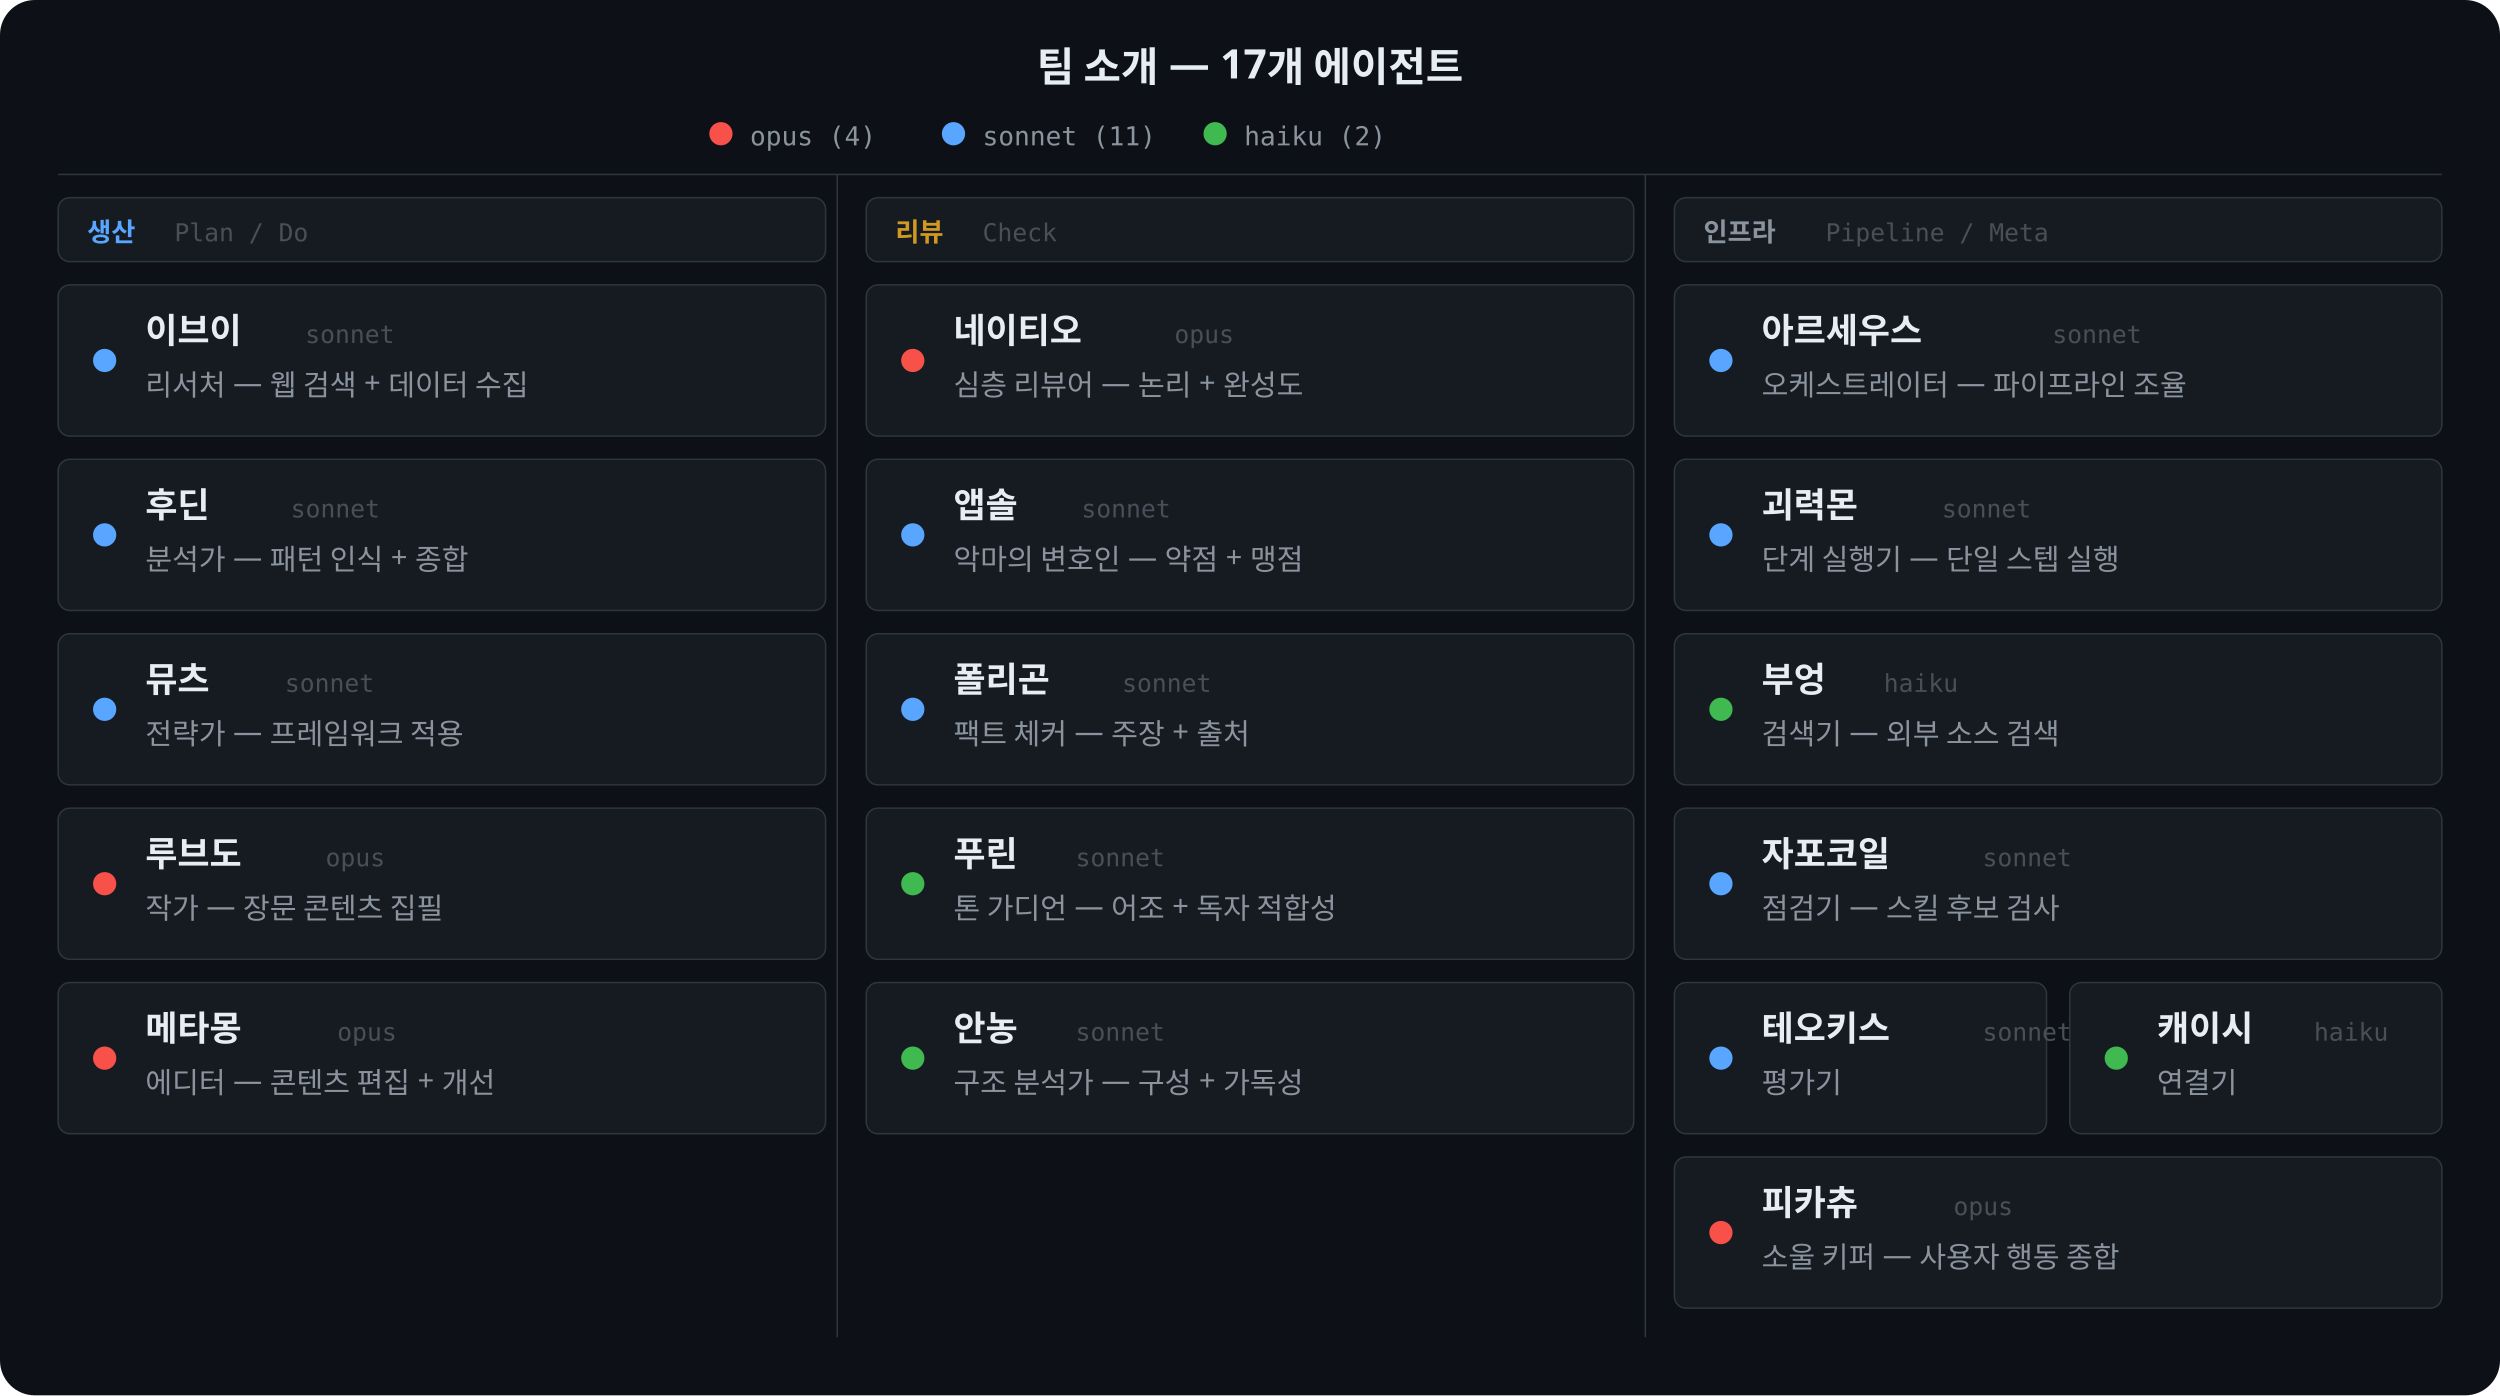
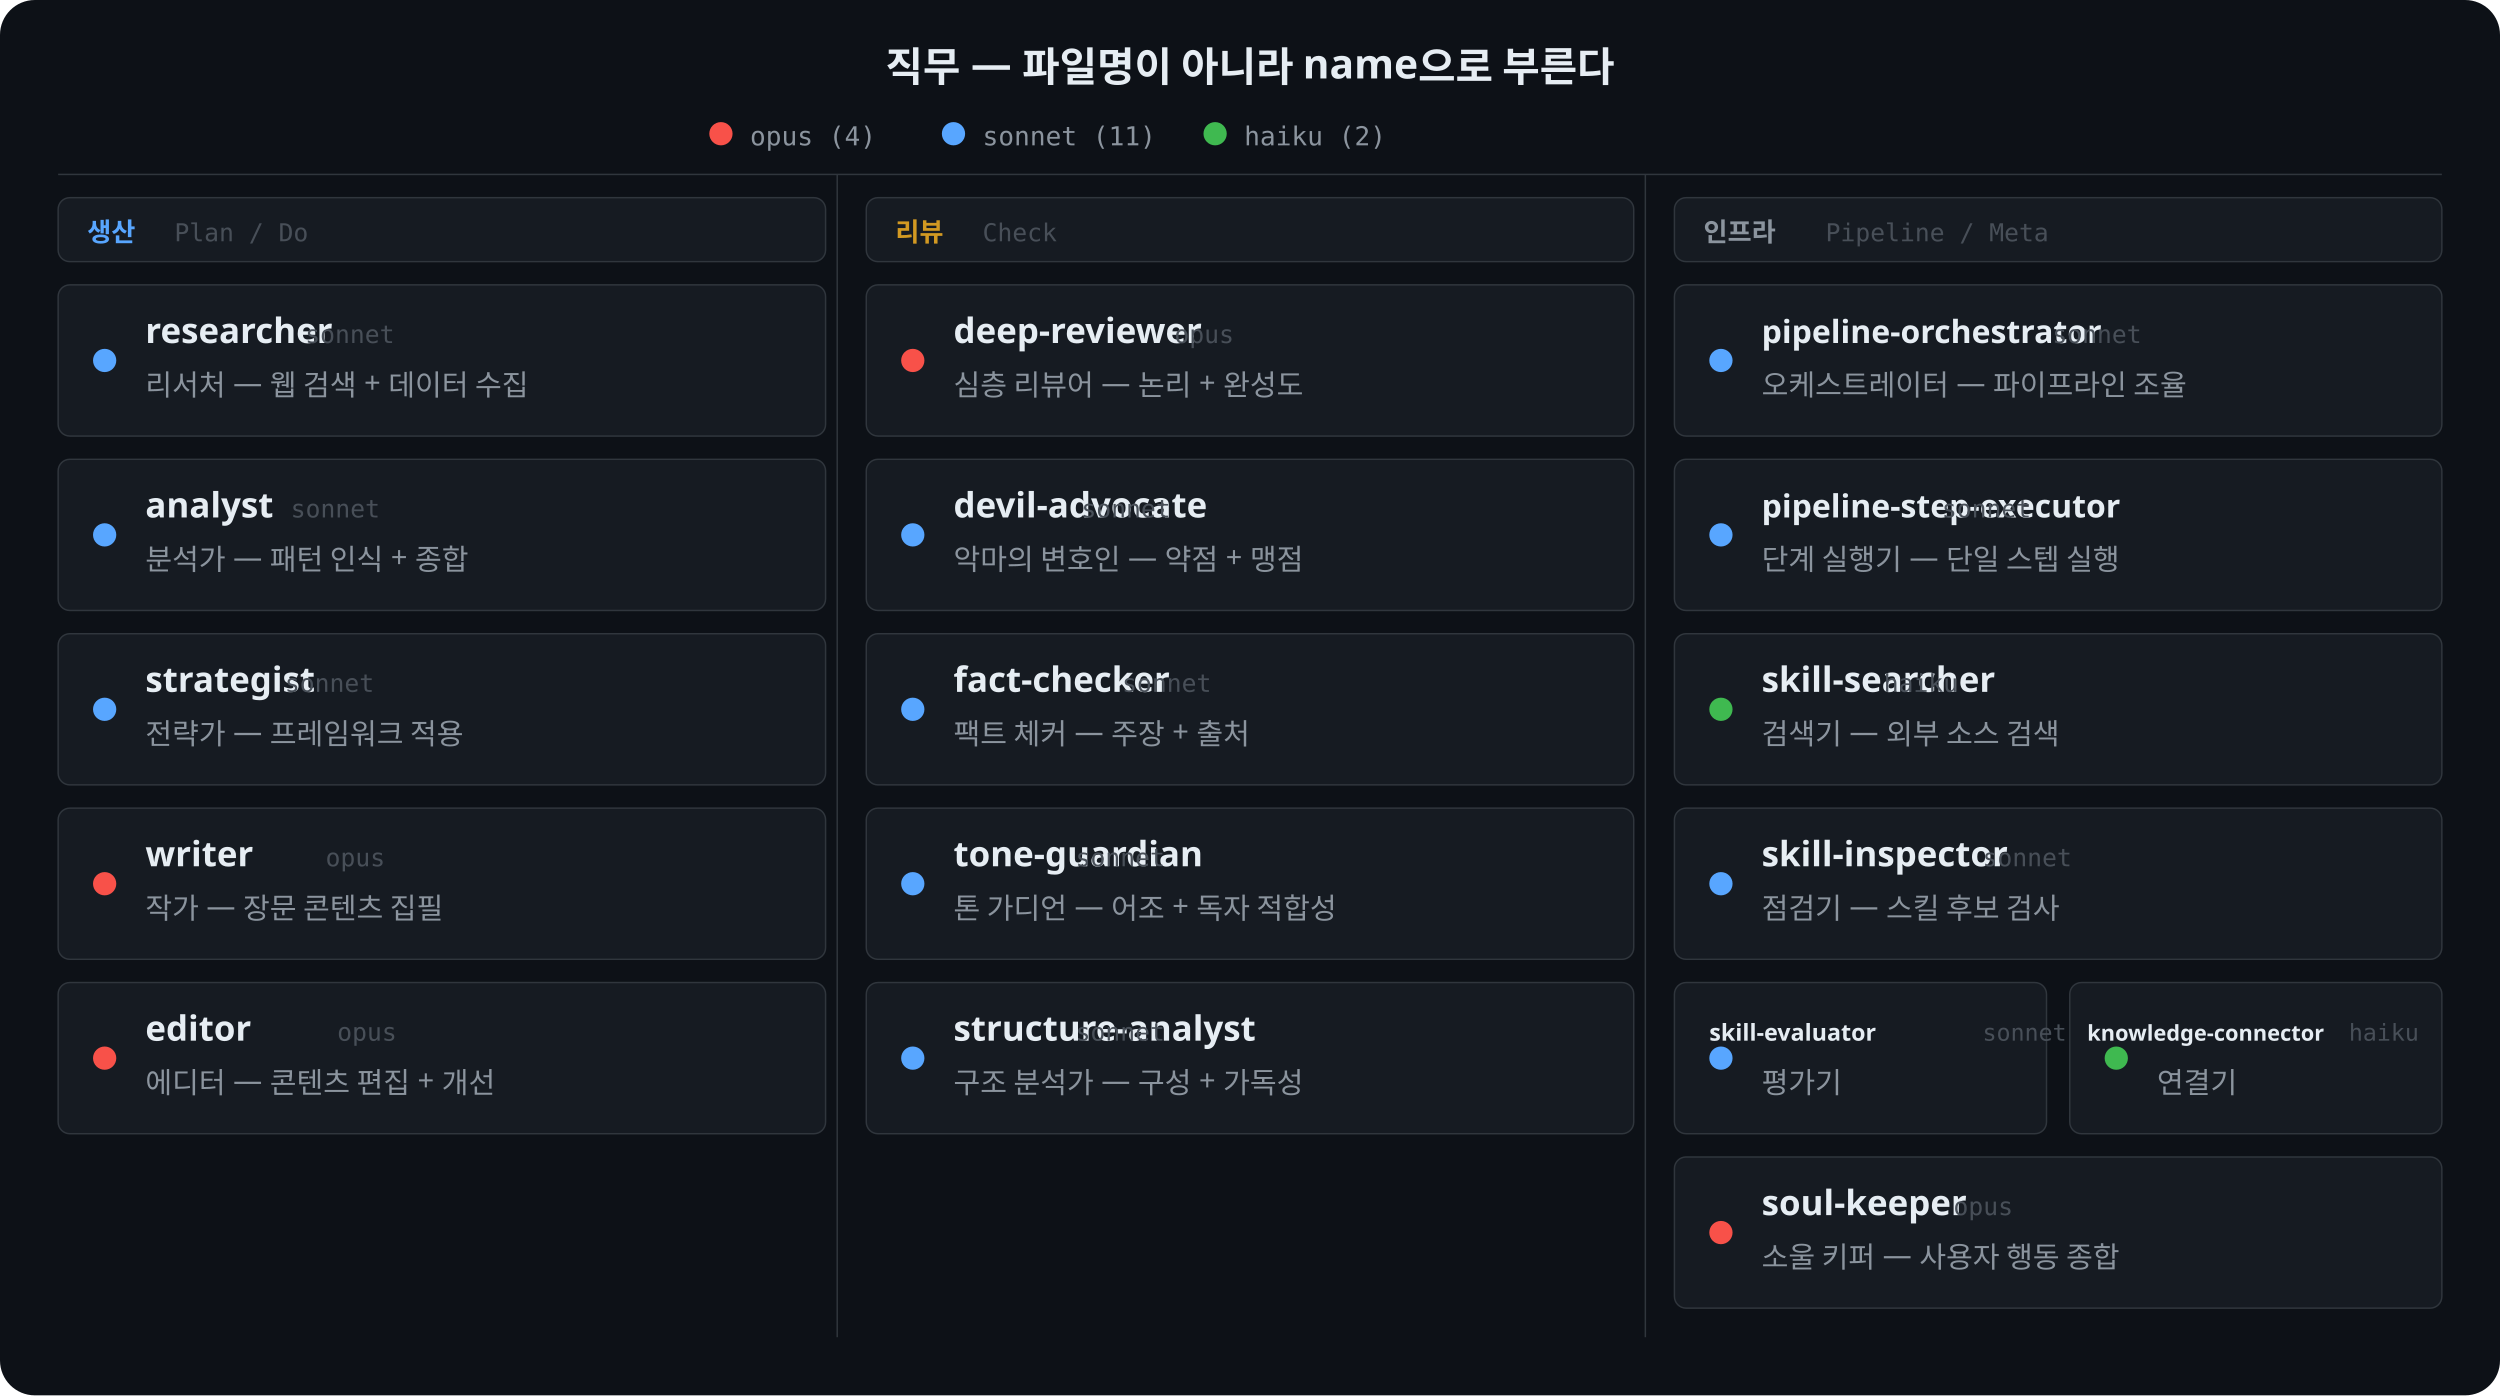
<svg xmlns="http://www.w3.org/2000/svg" viewBox="0 0 860 480" fill="none" role="img" aria-labelledby="ar-title ar-desc">
  <rect width="860" height="480" rx="12" fill="#0d1117" />
-   <text x="430" y="28" text-anchor="middle" fill="#e6edf3" font-size="14" font-weight="600" font-family="Apple SD Gothic Neo, Malgun Gothic, sans-serif">팀 소개 — 17개 에이전트</text>
+   <text x="430" y="28" text-anchor="middle" fill="#e6edf3" font-size="14" font-weight="600" font-family="Apple SD Gothic Neo, Malgun Gothic, sans-serif">직무 — 파일명이 아니라 name으로 부른다</text>
  <circle cx="248" cy="46" r="4" fill="#f85149" />
  <text x="258" y="50" fill="#8b949e" font-size="9" font-family="SF Mono, Consolas, monospace">opus (4)</text>
  <circle cx="328" cy="46" r="4" fill="#58a6ff" />
  <text x="338" y="50" fill="#8b949e" font-size="9" font-family="SF Mono, Consolas, monospace">sonnet (11)</text>
  <circle cx="418" cy="46" r="4" fill="#3fb950" />
  <text x="428" y="50" fill="#8b949e" font-size="9" font-family="SF Mono, Consolas, monospace">haiku (2)</text>
  <line x1="20" y1="60" x2="840" y2="60" stroke="#30363d" stroke-width="0.5" />
  <rect x="20" y="68" width="264" height="22" rx="4" fill="#161b22" stroke="#30363d" stroke-width="0.5" />
  <text x="30" y="83" fill="#58a6ff" font-size="9" font-weight="600" font-family="Apple SD Gothic Neo, Malgun Gothic, sans-serif">생산</text>
  <text x="60" y="83" fill="#484f58" font-size="8.5" font-family="SF Mono, Consolas, monospace">Plan / Do</text>
  <rect x="20" y="98" width="264" height="52" rx="4" fill="#161b22" stroke="#30363d" stroke-width="0.5" />
  <circle cx="36" cy="124" r="4" fill="#58a6ff" />
-   <text x="50" y="118" fill="#e6edf3" font-size="12" font-weight="600" font-family="Apple SD Gothic Neo, Malgun Gothic, sans-serif">이브이</text>
+   <text x="50" y="118" fill="#e6edf3" font-size="12" font-weight="600" font-family="Apple SD Gothic Neo, Malgun Gothic, sans-serif">researcher</text>
  <text x="105" y="118" fill="#484f58" font-size="8.5" font-family="SF Mono, Consolas, monospace">sonnet</text>
  <text x="50" y="136" fill="#8b949e" font-size="10" font-family="Apple SD Gothic Neo, Malgun Gothic, sans-serif">리서처 — 웹 검색 + 데이터 수집</text>
  <rect x="20" y="158" width="264" height="52" rx="4" fill="#161b22" stroke="#30363d" stroke-width="0.5" />
  <circle cx="36" cy="184" r="4" fill="#58a6ff" />
-   <text x="50" y="178" fill="#e6edf3" font-size="12" font-weight="600" font-family="Apple SD Gothic Neo, Malgun Gothic, sans-serif">후딘</text>
+   <text x="50" y="178" fill="#e6edf3" font-size="12" font-weight="600" font-family="Apple SD Gothic Neo, Malgun Gothic, sans-serif">analyst</text>
  <text x="100" y="178" fill="#484f58" font-size="8.5" font-family="SF Mono, Consolas, monospace">sonnet</text>
  <text x="50" y="196" fill="#8b949e" font-size="10" font-family="Apple SD Gothic Neo, Malgun Gothic, sans-serif">분석가 — 패턴 인식 + 종합</text>
  <rect x="20" y="218" width="264" height="52" rx="4" fill="#161b22" stroke="#30363d" stroke-width="0.5" />
  <circle cx="36" cy="244" r="4" fill="#58a6ff" />
-   <text x="50" y="238" fill="#e6edf3" font-size="12" font-weight="600" font-family="Apple SD Gothic Neo, Malgun Gothic, sans-serif">뮤츠</text>
+   <text x="50" y="238" fill="#e6edf3" font-size="12" font-weight="600" font-family="Apple SD Gothic Neo, Malgun Gothic, sans-serif">strategist</text>
  <text x="98" y="238" fill="#484f58" font-size="8.5" font-family="SF Mono, Consolas, monospace">sonnet</text>
  <text x="50" y="256" fill="#8b949e" font-size="10" font-family="Apple SD Gothic Neo, Malgun Gothic, sans-serif">전략가 — 프레임워크 적용</text>
  <rect x="20" y="278" width="264" height="52" rx="4" fill="#161b22" stroke="#30363d" stroke-width="0.5" />
  <circle cx="36" cy="304" r="4" fill="#f85149" />
-   <text x="50" y="298" fill="#e6edf3" font-size="12" font-weight="600" font-family="Apple SD Gothic Neo, Malgun Gothic, sans-serif">루브도</text>
+   <text x="50" y="298" fill="#e6edf3" font-size="12" font-weight="600" font-family="Apple SD Gothic Neo, Malgun Gothic, sans-serif">writer</text>
  <text x="112" y="298" fill="#484f58" font-size="8.5" font-family="SF Mono, Consolas, monospace">opus</text>
  <text x="50" y="316" fill="#8b949e" font-size="10" font-family="Apple SD Gothic Neo, Malgun Gothic, sans-serif">작가 — 장문 콘텐츠 집필</text>
  <rect x="20" y="338" width="264" height="52" rx="4" fill="#161b22" stroke="#30363d" stroke-width="0.5" />
  <circle cx="36" cy="364" r="4" fill="#f85149" />
-   <text x="50" y="358" fill="#e6edf3" font-size="12" font-weight="600" font-family="Apple SD Gothic Neo, Malgun Gothic, sans-serif">메타몽</text>
+   <text x="50" y="358" fill="#e6edf3" font-size="12" font-weight="600" font-family="Apple SD Gothic Neo, Malgun Gothic, sans-serif">editor</text>
  <text x="116" y="358" fill="#484f58" font-size="8.5" font-family="SF Mono, Consolas, monospace">opus</text>
  <text x="50" y="376" fill="#8b949e" font-size="10" font-family="Apple SD Gothic Neo, Malgun Gothic, sans-serif">에디터 — 콘텐츠 편집 + 개선</text>
  <rect x="298" y="68" width="264" height="22" rx="4" fill="#161b22" stroke="#30363d" stroke-width="0.5" />
  <text x="308" y="83" fill="#d29922" font-size="9" font-weight="600" font-family="Apple SD Gothic Neo, Malgun Gothic, sans-serif">리뷰</text>
  <text x="338" y="83" fill="#484f58" font-size="8.5" font-family="SF Mono, Consolas, monospace">Check</text>
  <rect x="298" y="98" width="264" height="52" rx="4" fill="#161b22" stroke="#30363d" stroke-width="0.5" />
  <circle cx="314" cy="124" r="4" fill="#f85149" />
-   <text x="328" y="118" fill="#e6edf3" font-size="12" font-weight="600" font-family="Apple SD Gothic Neo, Malgun Gothic, sans-serif">네이티오</text>
+   <text x="328" y="118" fill="#e6edf3" font-size="12" font-weight="600" font-family="Apple SD Gothic Neo, Malgun Gothic, sans-serif">deep-reviewer</text>
  <text x="404" y="118" fill="#484f58" font-size="8.5" font-family="SF Mono, Consolas, monospace">opus</text>
  <text x="328" y="136" fill="#8b949e" font-size="10" font-family="Apple SD Gothic Neo, Malgun Gothic, sans-serif">심층 리뷰어 — 논리 + 완성도</text>
  <rect x="298" y="158" width="264" height="52" rx="4" fill="#161b22" stroke="#30363d" stroke-width="0.5" />
  <circle cx="314" cy="184" r="4" fill="#58a6ff" />
-   <text x="328" y="178" fill="#e6edf3" font-size="12" font-weight="600" font-family="Apple SD Gothic Neo, Malgun Gothic, sans-serif">앱솔</text>
+   <text x="328" y="178" fill="#e6edf3" font-size="12" font-weight="600" font-family="Apple SD Gothic Neo, Malgun Gothic, sans-serif">devil-advocate</text>
  <text x="372" y="178" fill="#484f58" font-size="8.5" font-family="SF Mono, Consolas, monospace">sonnet</text>
  <text x="328" y="196" fill="#8b949e" font-size="10" font-family="Apple SD Gothic Neo, Malgun Gothic, sans-serif">악마의 변호인 — 약점 + 맹점</text>
  <rect x="298" y="218" width="264" height="52" rx="4" fill="#161b22" stroke="#30363d" stroke-width="0.5" />
  <circle cx="314" cy="244" r="4" fill="#58a6ff" />
-   <text x="328" y="238" fill="#e6edf3" font-size="12" font-weight="600" font-family="Apple SD Gothic Neo, Malgun Gothic, sans-serif">폴리곤</text>
+   <text x="328" y="238" fill="#e6edf3" font-size="12" font-weight="600" font-family="Apple SD Gothic Neo, Malgun Gothic, sans-serif">fact-checker</text>
  <text x="386" y="238" fill="#484f58" font-size="8.5" font-family="SF Mono, Consolas, monospace">sonnet</text>
  <text x="328" y="256" fill="#8b949e" font-size="10" font-family="Apple SD Gothic Neo, Malgun Gothic, sans-serif">팩트 체커 — 주장 + 출처</text>
  <rect x="298" y="278" width="264" height="52" rx="4" fill="#161b22" stroke="#30363d" stroke-width="0.5" />
-   <circle cx="314" cy="304" r="4" fill="#3fb950" />
-   <text x="328" y="298" fill="#e6edf3" font-size="12" font-weight="600" font-family="Apple SD Gothic Neo, Malgun Gothic, sans-serif">푸린</text>
+   <circle cx="314" cy="304" r="4" fill="#58a6ff" />
+   <text x="328" y="298" fill="#e6edf3" font-size="12" font-weight="600" font-family="Apple SD Gothic Neo, Malgun Gothic, sans-serif">tone-guardian</text>
  <text x="370" y="298" fill="#484f58" font-size="8.5" font-family="SF Mono, Consolas, monospace">sonnet</text>
  <text x="328" y="316" fill="#8b949e" font-size="10" font-family="Apple SD Gothic Neo, Malgun Gothic, sans-serif">톤 가디언 — 어조 + 독자 적합성</text>
  <rect x="298" y="338" width="264" height="52" rx="4" fill="#161b22" stroke="#30363d" stroke-width="0.5" />
-   <circle cx="314" cy="364" r="4" fill="#3fb950" />
-   <text x="328" y="358" fill="#e6edf3" font-size="12" font-weight="600" font-family="Apple SD Gothic Neo, Malgun Gothic, sans-serif">안농</text>
+   <circle cx="314" cy="364" r="4" fill="#58a6ff" />
+   <text x="328" y="358" fill="#e6edf3" font-size="12" font-weight="600" font-family="Apple SD Gothic Neo, Malgun Gothic, sans-serif">structure-analyst</text>
  <text x="370" y="358" fill="#484f58" font-size="8.5" font-family="SF Mono, Consolas, monospace">sonnet</text>
  <text x="328" y="376" fill="#8b949e" font-size="10" font-family="Apple SD Gothic Neo, Malgun Gothic, sans-serif">구조 분석가 — 구성 + 가독성</text>
  <rect x="576" y="68" width="264" height="22" rx="4" fill="#161b22" stroke="#30363d" stroke-width="0.5" />
  <text x="586" y="83" fill="#8b949e" font-size="9" font-weight="600" font-family="Apple SD Gothic Neo, Malgun Gothic, sans-serif">인프라</text>
  <text x="628" y="83" fill="#484f58" font-size="8.5" font-family="SF Mono, Consolas, monospace">Pipeline / Meta</text>
  <rect x="576" y="98" width="264" height="52" rx="4" fill="#161b22" stroke="#30363d" stroke-width="0.5" />
  <circle cx="592" cy="124" r="4" fill="#58a6ff" />
-   <text x="606" y="118" fill="#e6edf3" font-size="12" font-weight="600" font-family="Apple SD Gothic Neo, Malgun Gothic, sans-serif">아르세우스</text>
+   <text x="606" y="118" fill="#e6edf3" font-size="11" font-weight="600" font-family="Apple SD Gothic Neo, Malgun Gothic, sans-serif">pipeline-orchestrator</text>
  <text x="706" y="118" fill="#484f58" font-size="8.5" font-family="SF Mono, Consolas, monospace">sonnet</text>
  <text x="606" y="136" fill="#8b949e" font-size="10" font-family="Apple SD Gothic Neo, Malgun Gothic, sans-serif">오케스트레이터 — 파이프라인 조율</text>
  <rect x="576" y="158" width="264" height="52" rx="4" fill="#161b22" stroke="#30363d" stroke-width="0.5" />
  <circle cx="592" cy="184" r="4" fill="#58a6ff" />
-   <text x="606" y="178" fill="#e6edf3" font-size="12" font-weight="600" font-family="Apple SD Gothic Neo, Malgun Gothic, sans-serif">괴력몬</text>
+   <text x="606" y="178" fill="#e6edf3" font-size="11" font-weight="600" font-family="Apple SD Gothic Neo, Malgun Gothic, sans-serif">pipeline-step-executor</text>
  <text x="668" y="178" fill="#484f58" font-size="8.5" font-family="SF Mono, Consolas, monospace">sonnet</text>
  <text x="606" y="196" fill="#8b949e" font-size="10" font-family="Apple SD Gothic Neo, Malgun Gothic, sans-serif">단계 실행기 — 단일 스텝 실행</text>
  <rect x="576" y="218" width="264" height="52" rx="4" fill="#161b22" stroke="#30363d" stroke-width="0.5" />
  <circle cx="592" cy="244" r="4" fill="#3fb950" />
-   <text x="606" y="238" fill="#e6edf3" font-size="12" font-weight="600" font-family="Apple SD Gothic Neo, Malgun Gothic, sans-serif">부엉</text>
+   <text x="606" y="238" fill="#e6edf3" font-size="12" font-weight="600" font-family="Apple SD Gothic Neo, Malgun Gothic, sans-serif">skill-searcher</text>
  <text x="648" y="238" fill="#484f58" font-size="8.5" font-family="SF Mono, Consolas, monospace">haiku</text>
  <text x="606" y="256" fill="#8b949e" font-size="10" font-family="Apple SD Gothic Neo, Malgun Gothic, sans-serif">검색기 — 외부 소스 검색</text>
  <rect x="576" y="278" width="264" height="52" rx="4" fill="#161b22" stroke="#30363d" stroke-width="0.5" />
  <circle cx="592" cy="304" r="4" fill="#58a6ff" />
-   <text x="606" y="298" fill="#e6edf3" font-size="12" font-weight="600" font-family="Apple SD Gothic Neo, Malgun Gothic, sans-serif">자포코일</text>
+   <text x="606" y="298" fill="#e6edf3" font-size="12" font-weight="600" font-family="Apple SD Gothic Neo, Malgun Gothic, sans-serif">skill-inspector</text>
  <text x="682" y="298" fill="#484f58" font-size="8.5" font-family="SF Mono, Consolas, monospace">sonnet</text>
  <text x="606" y="316" fill="#8b949e" font-size="10" font-family="Apple SD Gothic Neo, Malgun Gothic, sans-serif">점검기 — 스킬 후보 검사</text>
  <rect x="576" y="338" width="128" height="52" rx="4" fill="#161b22" stroke="#30363d" stroke-width="0.5" />
  <circle cx="592" cy="364" r="4" fill="#58a6ff" />
-   <text x="606" y="358" fill="#e6edf3" font-size="12" font-weight="600" font-family="Apple SD Gothic Neo, Malgun Gothic, sans-serif">테오키스</text>
-   <text x="682" y="358" fill="#484f58" font-size="8.5" font-family="SF Mono, Consolas, monospace">sonnet</text>
+   <text x="588" y="358" fill="#e6edf3" font-size="8" font-weight="600" font-family="Apple SD Gothic Neo, Malgun Gothic, sans-serif">skill-evaluator</text>
+   <text x="682" y="358" fill="#484f58" font-size="8" font-family="SF Mono, Consolas, monospace">sonnet</text>
  <text x="606" y="376" fill="#8b949e" font-size="10" font-family="Apple SD Gothic Neo, Malgun Gothic, sans-serif">평가기</text>
  <rect x="712" y="338" width="128" height="52" rx="4" fill="#161b22" stroke="#30363d" stroke-width="0.5" />
  <circle cx="728" cy="364" r="4" fill="#3fb950" />
-   <text x="742" y="358" fill="#e6edf3" font-size="12" font-weight="600" font-family="Apple SD Gothic Neo, Malgun Gothic, sans-serif">캐이시</text>
-   <text x="796" y="358" fill="#484f58" font-size="8.5" font-family="SF Mono, Consolas, monospace">haiku</text>
+   <text x="718" y="358" fill="#e6edf3" font-size="7.5" font-weight="600" font-family="Apple SD Gothic Neo, Malgun Gothic, sans-serif">knowledge-connector</text>
+   <text x="808" y="358" fill="#484f58" font-size="8" font-family="SF Mono, Consolas, monospace">haiku</text>
  <text x="742" y="376" fill="#8b949e" font-size="10" font-family="Apple SD Gothic Neo, Malgun Gothic, sans-serif">연결기</text>
  <rect x="576" y="398" width="264" height="52" rx="4" fill="#161b22" stroke="#30363d" stroke-width="0.5" />
  <circle cx="592" cy="424" r="4" fill="#f85149" />
-   <text x="606" y="418" fill="#e6edf3" font-size="12" font-weight="600" font-family="Apple SD Gothic Neo, Malgun Gothic, sans-serif">피카츄</text>
+   <text x="606" y="418" fill="#e6edf3" font-size="12" font-weight="600" font-family="Apple SD Gothic Neo, Malgun Gothic, sans-serif">soul-keeper</text>
  <text x="672" y="418" fill="#484f58" font-size="8.5" font-family="SF Mono, Consolas, monospace">opus</text>
  <text x="606" y="436" fill="#8b949e" font-size="10" font-family="Apple SD Gothic Neo, Malgun Gothic, sans-serif">소울 키퍼 — 사용자 행동 종합</text>
  <line x1="288" y1="60" x2="288" y2="460" stroke="#30363d" stroke-width="0.5" />
  <line x1="566" y1="60" x2="566" y2="460" stroke="#30363d" stroke-width="0.5" />
</svg>
